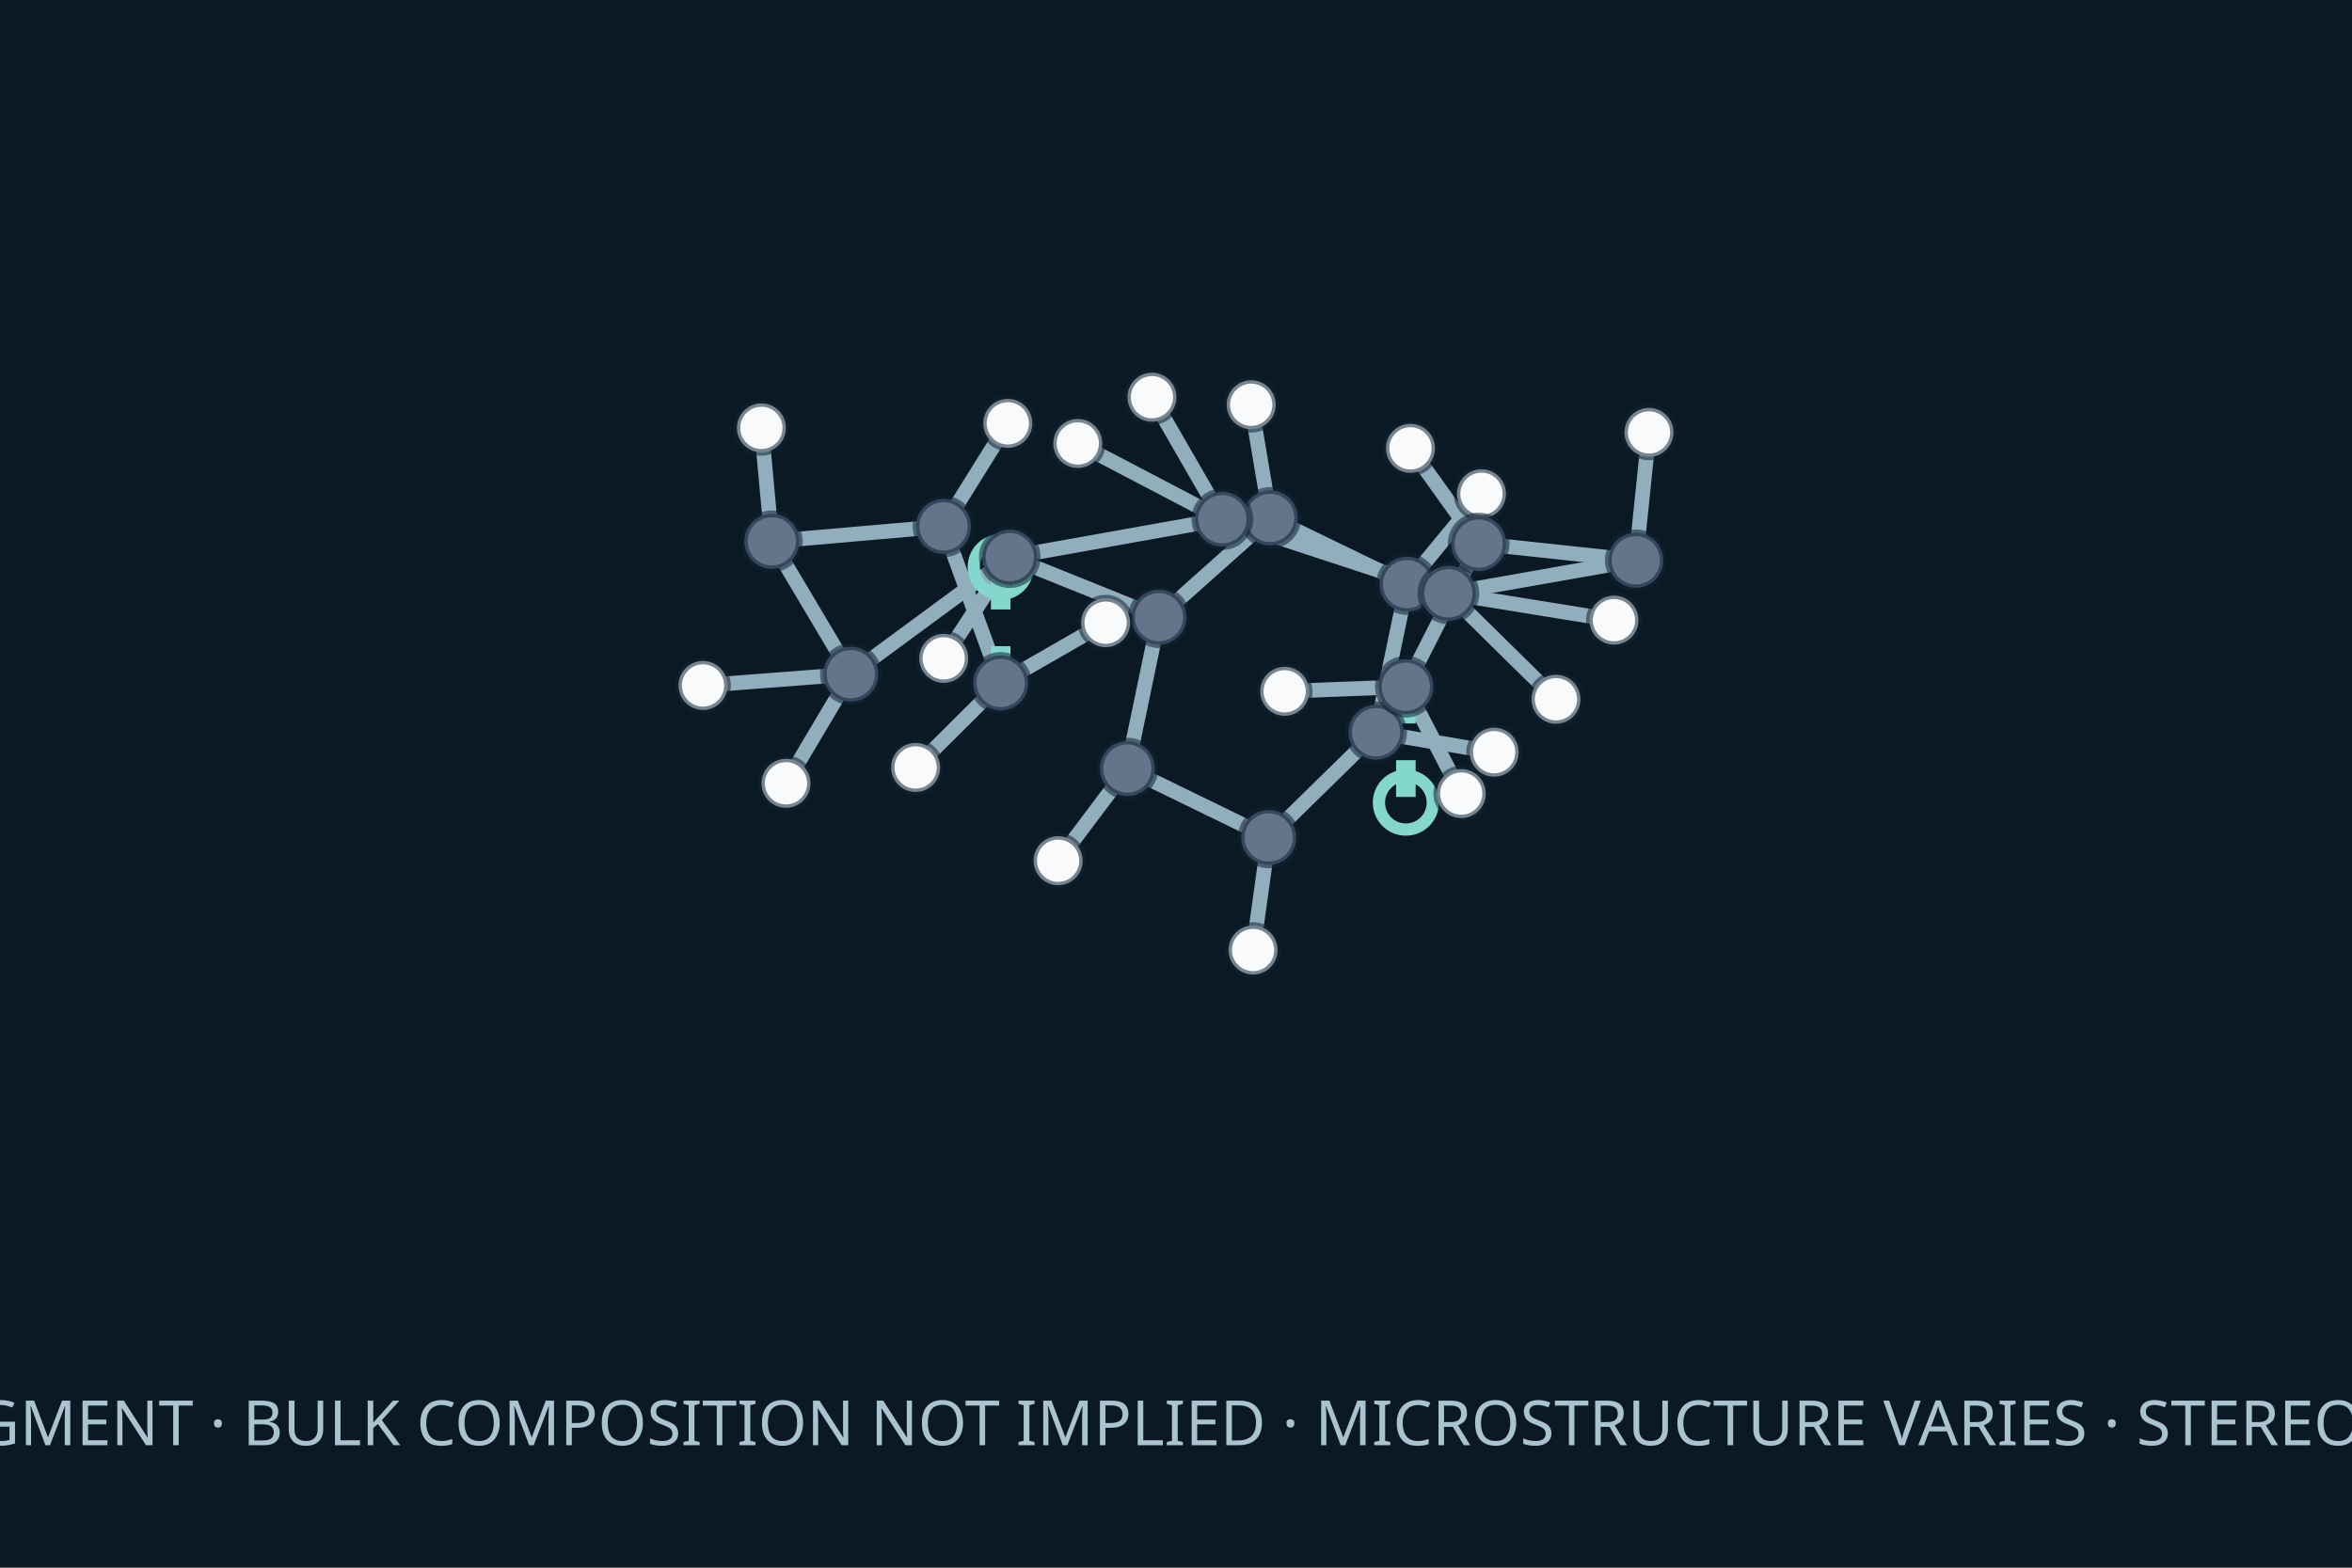
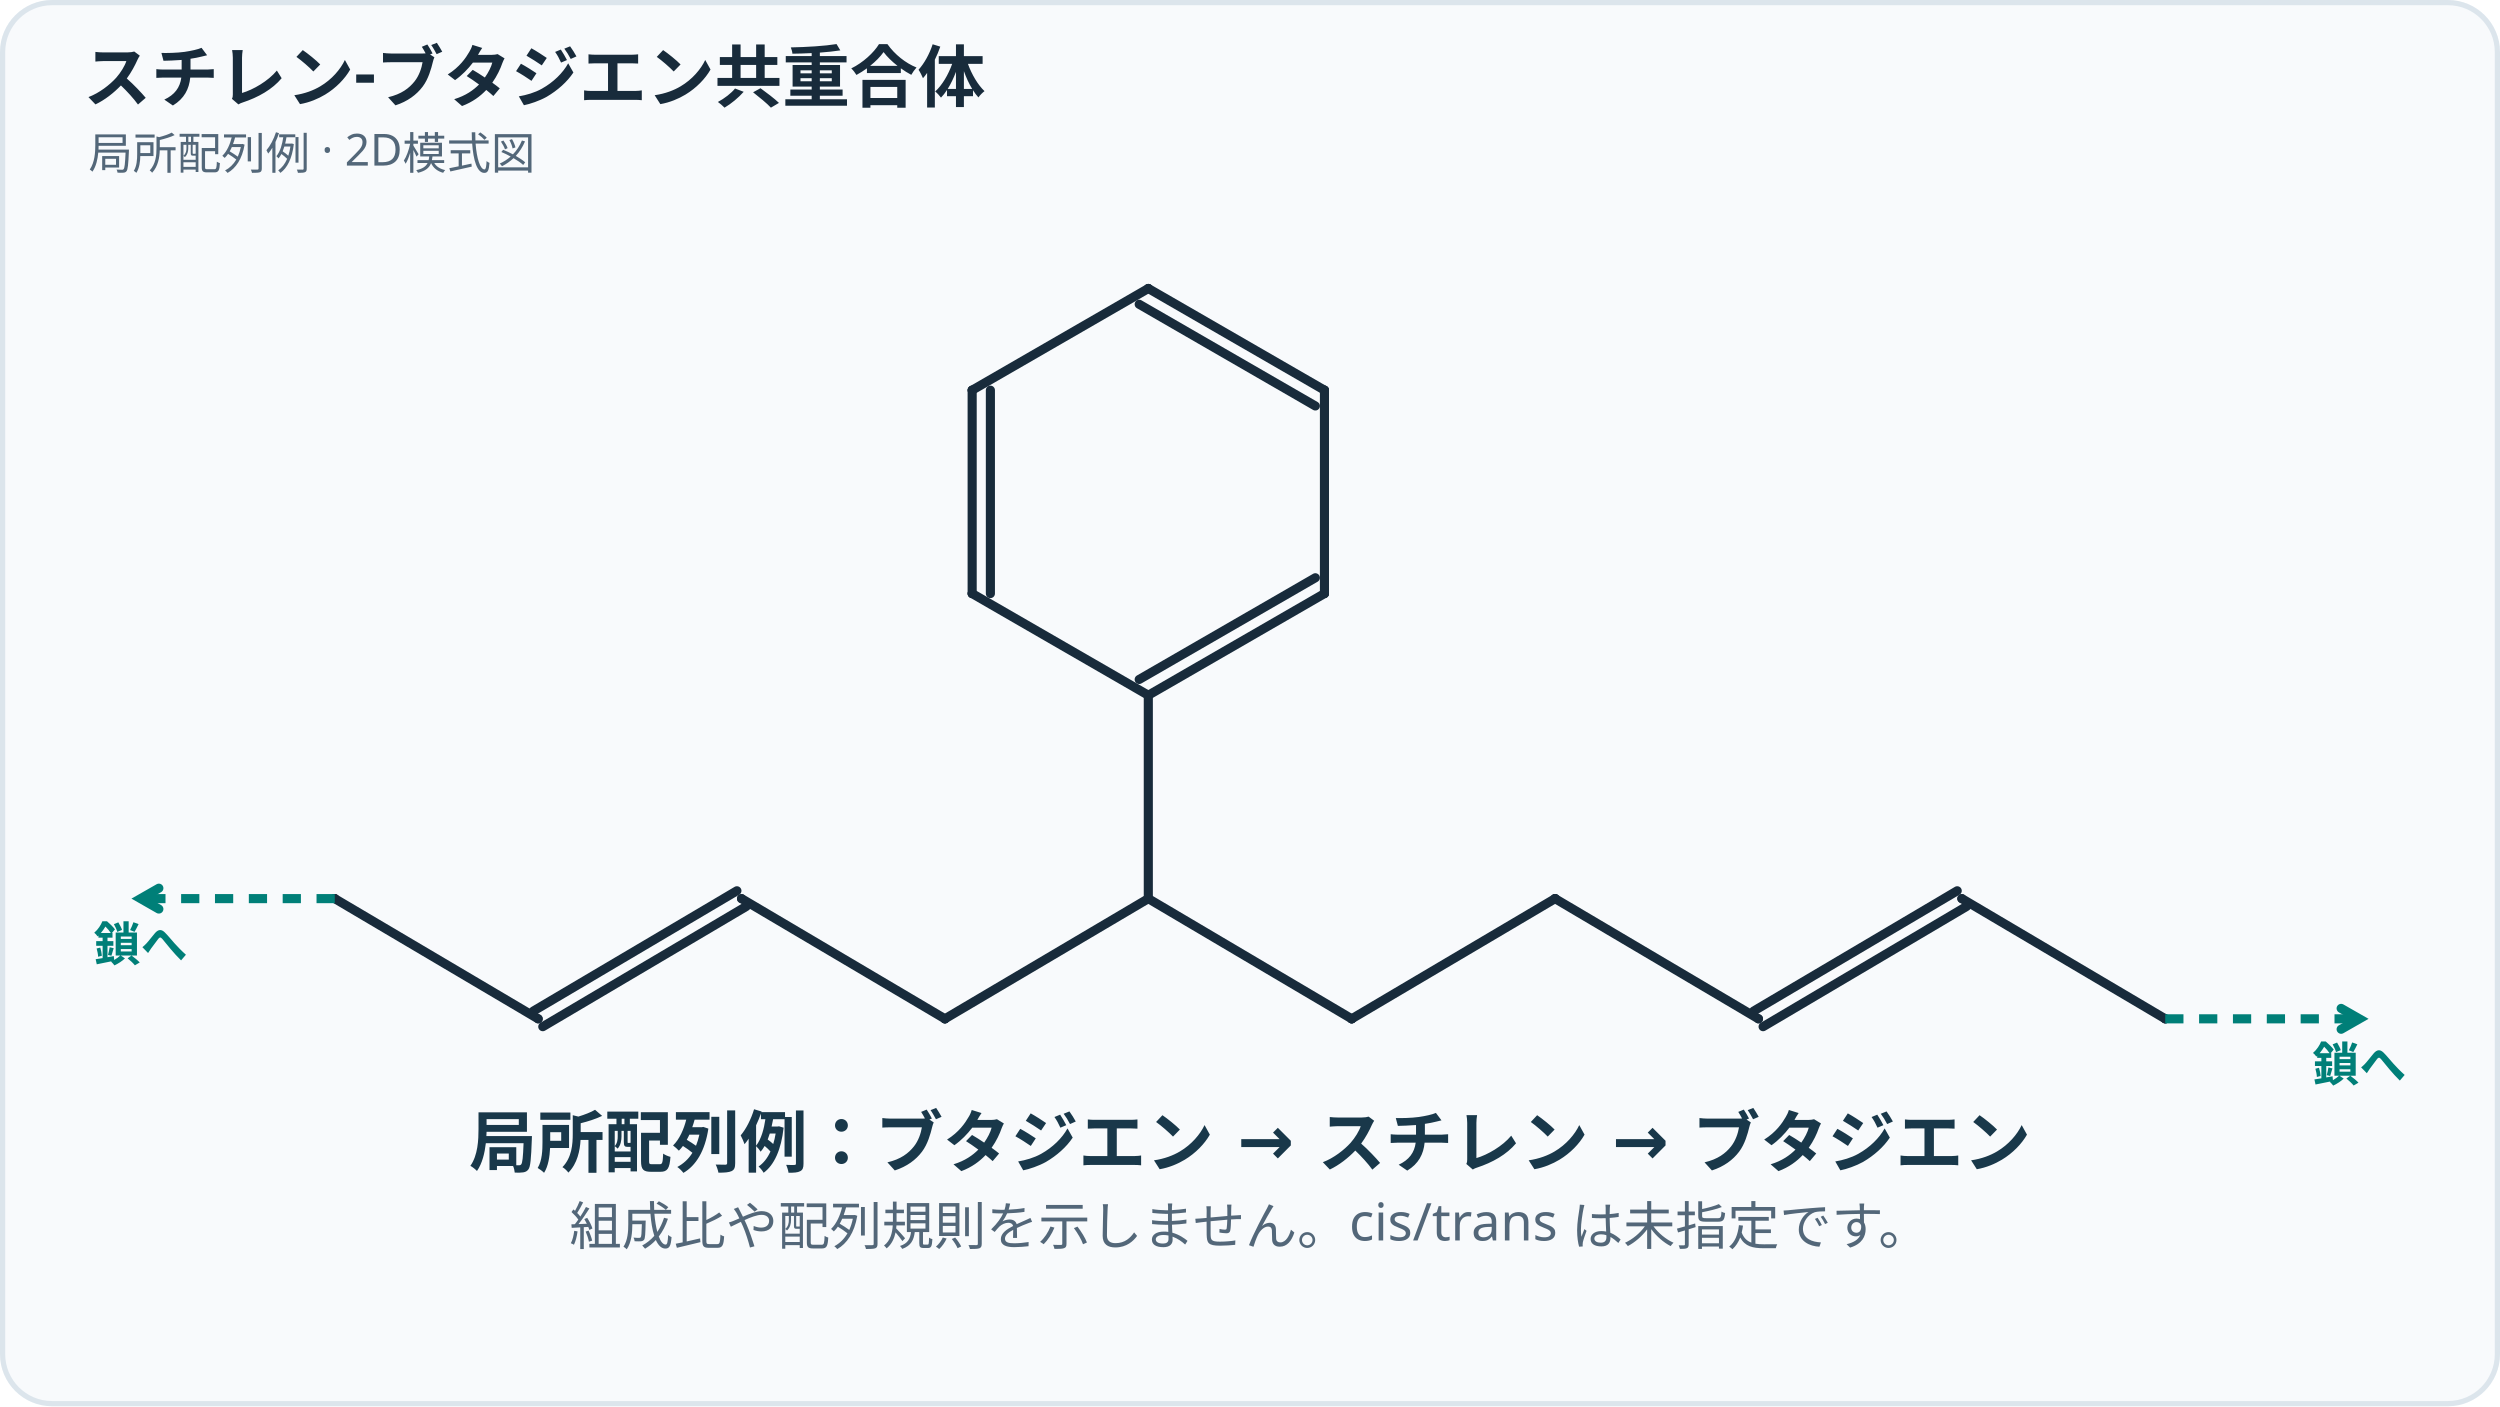
- <svg xmlns="http://www.w3.org/2000/svg" viewBox="0 0 192 128" role="img" aria-label="スチレン-ブタジエン共重合体 representative segment" data-polymer-id="styrene-butadiene-copolymer">
-   <rect width="192" height="128" fill="#0b1924" />
-   <g>
-     <path d="M81.69 55.761L77.021 42.979" stroke="#91aebd" stroke-width="1.2" stroke-linecap="round" />
-     <path d="M81.69 55.761L74.746 62.661" stroke="#91aebd" stroke-width="1.2" stroke-linecap="round" />
-     <path d="M81.69 55.761L90.255 50.84" stroke="#91aebd" stroke-width="1.2" stroke-linecap="round" />
-     <path d="M77.021 42.979L63.011 44.2" stroke="#91aebd" stroke-width="1.2" stroke-linecap="round" />
-     <path d="M77.021 42.979L82.269 34.566" stroke="#91aebd" stroke-width="1.2" stroke-linecap="round" />
-     <path d="M94.606 50.391L103.693 42.286" stroke="#91aebd" stroke-width="1.2" stroke-linecap="round" />
-     <path d="M92.032 62.753L94.606 50.391" stroke="#91aebd" stroke-width="1.2" stroke-linecap="round" />
-     <path d="M94.606 50.391L82.432 45.49" stroke="#91aebd" stroke-width="1.2" stroke-linecap="round" />
-     <path d="M103.693 42.286L114.859 47.696" stroke="#91aebd" stroke-width="1.2" stroke-linecap="round" />
-     <path d="M103.693 42.286L102.14 33.048" stroke="#91aebd" stroke-width="1.2" stroke-linecap="round" />
-     <path d="M112.334 59.785L121.972 61.414" stroke="#91aebd" stroke-width="1.2" stroke-linecap="round" />
-     <path d="M103.57 68.376L102.291 77.569" stroke="#91aebd" stroke-width="1.2" stroke-linecap="round" />
-     <path d="M92.032 62.753L86.377 70.279" stroke="#91aebd" stroke-width="1.2" stroke-linecap="round" />
-     <path d="M82.432 45.49L77.038 53.754" stroke="#91aebd" stroke-width="1.2" stroke-linecap="round" />
-     <path d="M99.785 42.39L94.039 32.431" stroke="#91aebd" stroke-width="1.2" stroke-linecap="round" />
-     <path d="M99.785 42.39L87.982 36.208" stroke="#91aebd" stroke-width="1.2" stroke-linecap="round" />
-     <path d="M114.859 47.696L112.334 59.785" stroke="#91aebd" stroke-width="1.2" stroke-linecap="round" />
-     <path d="M114.859 47.696L120.936 40.316" stroke="#91aebd" stroke-width="1.2" stroke-linecap="round" />
-     <path d="M112.334 59.785L103.57 68.376" stroke="#91aebd" stroke-width="1.2" stroke-linecap="round" />
-     <path d="M63.011 44.2L69.455 55.048" stroke="#91aebd" stroke-width="1.2" stroke-linecap="round" />
-     <path d="M63.011 44.2L62.155 34.937" stroke="#91aebd" stroke-width="1.2" stroke-linecap="round" />
-     <path d="M103.57 68.376L92.032 62.753" stroke="#91aebd" stroke-width="1.2" stroke-linecap="round" />
-     <path d="M82.432 45.49L99.785 42.39" stroke="#91aebd" stroke-width="1.2" stroke-linecap="round" />
-     <path d="M69.455 55.048L82.432 45.49" stroke="#91aebd" stroke-width="1.2" stroke-linecap="round" />
-     <path d="M99.785 42.39L118.233 48.443" stroke="#91aebd" stroke-width="1.2" stroke-linecap="round" />
-     <path d="M69.455 55.048L57.389 55.968" stroke="#91aebd" stroke-width="1.2" stroke-linecap="round" />
-     <path d="M69.455 55.048L64.163 63.956" stroke="#91aebd" stroke-width="1.2" stroke-linecap="round" />
-     <path d="M118.233 48.443L133.533 45.748" stroke="#91aebd" stroke-width="1.2" stroke-linecap="round" />
-     <path d="M118.233 48.443L127.018 57.093" stroke="#91aebd" stroke-width="1.2" stroke-linecap="round" />
-     <path d="M118.233 48.443L131.753 50.634" stroke="#91aebd" stroke-width="1.2" stroke-linecap="round" />
-     <path d="M133.533 45.748L120.708 44.38" stroke="#91aebd" stroke-width="1.2" stroke-linecap="round" />
-     <path d="M133.533 45.748L134.611 35.305" stroke="#91aebd" stroke-width="1.2" stroke-linecap="round" />
-     <path d="M120.708 44.38L114.765 56.07" stroke="#91aebd" stroke-width="1.2" stroke-linecap="round" />
-     <path d="M120.708 44.38L115.14 36.606" stroke="#91aebd" stroke-width="1.2" stroke-linecap="round" />
-     <path d="M114.765 56.07L104.872 56.445" stroke="#91aebd" stroke-width="1.2" stroke-linecap="round" />
-     <path d="M114.765 56.07L119.285 64.795" stroke="#91aebd" stroke-width="1.2" stroke-linecap="round" />
-     <path data-polymer-continuation="true" d="M81.69 55.761L81.69 46.297" stroke="#83d7cd" stroke-width="1.6" stroke-dasharray="3 3" />
-     <circle cx="81.69" cy="46.297" r="2.2" fill="none" stroke="#83d7cd" />
-     <path data-polymer-continuation="true" d="M114.765 56.07L114.765 65.534" stroke="#83d7cd" stroke-width="1.6" stroke-dasharray="3 3" />
-     <circle cx="114.765" cy="65.534" r="2.2" fill="none" stroke="#83d7cd" />
-     <circle cx="81.69" cy="55.761" r="2.244" fill="#64748b" stroke="#102433" stroke-opacity=".55" stroke-width=".55" />
-     <circle cx="77.021" cy="42.979" r="2.244" fill="#64748b" stroke="#102433" stroke-opacity=".55" stroke-width=".55" />
-     <circle cx="94.606" cy="50.391" r="2.244" fill="#64748b" stroke="#102433" stroke-opacity=".55" stroke-width=".55" />
-     <circle cx="103.693" cy="42.286" r="2.244" fill="#64748b" stroke="#102433" stroke-opacity=".55" stroke-width=".55" />
-     <circle cx="121.972" cy="61.414" r="2" fill="#f8fafc" stroke="#102433" stroke-opacity=".55" stroke-width=".55" />
-     <circle cx="102.291" cy="77.569" r="2" fill="#f8fafc" stroke="#102433" stroke-opacity=".55" stroke-width=".55" />
-     <circle cx="86.377" cy="70.279" r="2" fill="#f8fafc" stroke="#102433" stroke-opacity=".55" stroke-width=".55" />
-     <circle cx="77.038" cy="53.754" r="2" fill="#f8fafc" stroke="#102433" stroke-opacity=".55" stroke-width=".55" />
-     <circle cx="94.039" cy="32.431" r="2" fill="#f8fafc" stroke="#102433" stroke-opacity=".55" stroke-width=".55" />
-     <circle cx="87.982" cy="36.208" r="2" fill="#f8fafc" stroke="#102433" stroke-opacity=".55" stroke-width=".55" />
-     <circle cx="114.859" cy="47.696" r="2.244" fill="#64748b" stroke="#102433" stroke-opacity=".55" stroke-width=".55" />
-     <circle cx="112.334" cy="59.785" r="2.244" fill="#64748b" stroke="#102433" stroke-opacity=".55" stroke-width=".55" />
-     <circle cx="63.011" cy="44.2" r="2.244" fill="#64748b" stroke="#102433" stroke-opacity=".55" stroke-width=".55" />
-     <circle cx="103.57" cy="68.376" r="2.244" fill="#64748b" stroke="#102433" stroke-opacity=".55" stroke-width=".55" />
-     <circle cx="92.032" cy="62.753" r="2.244" fill="#64748b" stroke="#102433" stroke-opacity=".55" stroke-width=".55" />
-     <circle cx="82.432" cy="45.49" r="2.244" fill="#64748b" stroke="#102433" stroke-opacity=".55" stroke-width=".55" />
-     <circle cx="99.785" cy="42.39" r="2.244" fill="#64748b" stroke="#102433" stroke-opacity=".55" stroke-width=".55" />
-     <circle cx="102.14" cy="33.048" r="2" fill="#f8fafc" stroke="#102433" stroke-opacity=".55" stroke-width=".55" />
-     <circle cx="120.936" cy="40.316" r="2" fill="#f8fafc" stroke="#102433" stroke-opacity=".55" stroke-width=".55" />
-     <circle cx="69.455" cy="55.048" r="2.244" fill="#64748b" stroke="#102433" stroke-opacity=".55" stroke-width=".55" />
-     <circle cx="74.746" cy="62.661" r="2" fill="#f8fafc" stroke="#102433" stroke-opacity=".55" stroke-width=".55" />
-     <circle cx="90.255" cy="50.84" r="2" fill="#f8fafc" stroke="#102433" stroke-opacity=".55" stroke-width=".55" />
-     <circle cx="82.269" cy="34.566" r="2" fill="#f8fafc" stroke="#102433" stroke-opacity=".55" stroke-width=".55" />
-     <circle cx="62.155" cy="34.937" r="2" fill="#f8fafc" stroke="#102433" stroke-opacity=".55" stroke-width=".55" />
-     <circle cx="57.389" cy="55.968" r="2" fill="#f8fafc" stroke="#102433" stroke-opacity=".55" stroke-width=".55" />
-     <circle cx="64.163" cy="63.956" r="2" fill="#f8fafc" stroke="#102433" stroke-opacity=".55" stroke-width=".55" />
-     <circle cx="118.233" cy="48.443" r="2.244" fill="#64748b" stroke="#102433" stroke-opacity=".55" stroke-width=".55" />
-     <circle cx="133.533" cy="45.748" r="2.244" fill="#64748b" stroke="#102433" stroke-opacity=".55" stroke-width=".55" />
-     <circle cx="120.708" cy="44.38" r="2.244" fill="#64748b" stroke="#102433" stroke-opacity=".55" stroke-width=".55" />
-     <circle cx="114.765" cy="56.07" r="2.244" fill="#64748b" stroke="#102433" stroke-opacity=".55" stroke-width=".55" />
-     <circle cx="127.018" cy="57.093" r="2" fill="#f8fafc" stroke="#102433" stroke-opacity=".55" stroke-width=".55" />
-     <circle cx="131.753" cy="50.634" r="2" fill="#f8fafc" stroke="#102433" stroke-opacity=".55" stroke-width=".55" />
-     <circle cx="134.611" cy="35.305" r="2" fill="#f8fafc" stroke="#102433" stroke-opacity=".55" stroke-width=".55" />
-     <circle cx="115.14" cy="36.606" r="2" fill="#f8fafc" stroke="#102433" stroke-opacity=".55" stroke-width=".55" />
-     <circle cx="104.872" cy="56.445" r="2" fill="#f8fafc" stroke="#102433" stroke-opacity=".55" stroke-width=".55" />
-     <circle cx="119.285" cy="64.795" r="2" fill="#f8fafc" stroke="#102433" stroke-opacity=".55" stroke-width=".55" />
+ <svg xmlns="http://www.w3.org/2000/svg" viewBox="0 0 960 540" role="img" aria-labelledby="polymer-title polymer-description" data-polymer-id="styrene-butadiene-copolymer" data-generator-version="task7-2d-v1" data-structure-source-commit="3050fed9c89f16aed19c2323db94fef5f9f9765e" data-representation-type="copolymer-local-motif" data-atom-count="36" data-bond-count="36">
+   <rect width="960" height="540" rx="20" fill="#f8fafc" />
+   <rect x="1" y="1" width="958" height="538" rx="19" fill="none" stroke="#dce5ec" stroke-width="2" />
+   <text class="figure-title" x="32" y="39" font-family="sans-serif" font-size="26" font-weight="750" fill="#182b3b">スチレン-ブタジエン共重合体</text>
+   <text class="figure-kicker" x="34" y="65" font-family="sans-serif" font-size="17" fill="#536779">局所配列例 · 2D模式図</text>
+   <g class="chemical-bonds" fill="none" stroke="#182b3b" stroke-width="3.5" stroke-linecap="round" stroke-linejoin="round">
+     <g class="bond" data-bond-ref="unit-0.a0::unit-0.a1" data-atom-a="unit-0.a0" data-atom-b="unit-0.a1" data-bond-order="1">
+       <path d="M128.55 345.07L206.65 391.23" />
+     </g>
+     <g class="bond" data-bond-ref="unit-0.a0::unit-0.a4" data-atom-a="unit-0.a0" data-atom-b="unit-0.a4" data-bond-order="1">
+       <path d="M128.55 345.07L128.55 345.07" />
+     </g>
+     <g class="bond" data-bond-ref="unit-0.a0::unit-0.a5" data-atom-a="unit-0.a0" data-atom-b="unit-0.a5" data-bond-order="1">
+       <path d="M128.55 345.07L128.55 345.07" />
+     </g>
+     <g class="bond" data-bond-ref="unit-0.a1::unit-0.a2" data-atom-a="unit-0.a1" data-atom-b="unit-0.a2" data-bond-order="2">
+       <path d="M204.87 388.21L282.97 342.06" />
+       <path d="M208.43 394.24L286.53 348.09" />
+     </g>
+     <g class="bond" data-bond-ref="unit-0.a1::unit-0.a6" data-atom-a="unit-0.a1" data-atom-b="unit-0.a6" data-bond-order="1">
+       <path d="M206.65 391.23L206.65 391.23" />
+     </g>
+     <g class="bond" data-bond-ref="unit-0.a2::unit-0.a3" data-atom-a="unit-0.a2" data-atom-b="unit-0.a3" data-bond-order="1">
+       <path d="M284.75 345.07L362.85 391.23" />
+     </g>
+     <g class="bond" data-bond-ref="unit-0.a2::unit-0.a7" data-atom-a="unit-0.a2" data-atom-b="unit-0.a7" data-bond-order="1">
+       <path d="M284.75 345.07L284.75 345.07" />
+     </g>
+     <g class="bond" data-bond-ref="unit-0.a3::unit-0.a8" data-atom-a="unit-0.a3" data-atom-b="unit-0.a8" data-bond-order="1">
+       <path d="M362.85 391.23L362.85 391.23" />
+     </g>
+     <g class="bond" data-bond-ref="unit-0.a3::unit-0.a9" data-atom-a="unit-0.a3" data-atom-b="unit-0.a9" data-bond-order="1">
+       <path d="M362.85 391.23L362.85 391.23" />
+     </g>
+     <g class="bond" data-bond-ref="unit-0.a3::unit-1.a6" data-atom-a="unit-0.a3" data-atom-b="unit-1.a6" data-bond-order="1">
+       <path d="M362.85 391.23L440.95 345.07" />
+     </g>
+     <g class="bond" data-bond-ref="unit-1.a0::unit-1.a1" data-atom-a="unit-1.a0" data-atom-b="unit-1.a1" data-bond-order="2">
+       <path d="M440.95 266.98L508.59 227.93" />
+       <path d="M437.45 260.91L505.09 221.86" />
+     </g>
+     <g class="bond" data-bond-ref="unit-1.a5::unit-1.a0" data-atom-a="unit-1.a5" data-atom-b="unit-1.a0" data-bond-order="1">
+       <path d="M373.31 227.93L440.95 266.98" />
+     </g>
+     <g class="bond" data-bond-ref="unit-1.a0::unit-1.a6" data-atom-a="unit-1.a0" data-atom-b="unit-1.a6" data-bond-order="1">
+       <path d="M440.95 266.98L440.95 345.07" />
+     </g>
+     <g class="bond" data-bond-ref="unit-1.a1::unit-1.a2" data-atom-a="unit-1.a1" data-atom-b="unit-1.a2" data-bond-order="1">
+       <path d="M508.59 227.93L508.59 149.82" />
+     </g>
+     <g class="bond" data-bond-ref="unit-1.a1::unit-1.a8" data-atom-a="unit-1.a1" data-atom-b="unit-1.a8" data-bond-order="1">
+       <path d="M508.59 227.93L508.59 227.93" />
+     </g>
+     <g class="bond" data-bond-ref="unit-1.a3::unit-1.a10" data-atom-a="unit-1.a3" data-atom-b="unit-1.a10" data-bond-order="1">
+       <path d="M440.95 110.78L440.95 110.78" />
+     </g>
+     <g class="bond" data-bond-ref="unit-1.a4::unit-1.a11" data-atom-a="unit-1.a4" data-atom-b="unit-1.a11" data-bond-order="1">
+       <path d="M373.31 149.83L373.31 149.83" />
+     </g>
+     <g class="bond" data-bond-ref="unit-1.a5::unit-1.a12" data-atom-a="unit-1.a5" data-atom-b="unit-1.a12" data-bond-order="1">
+       <path d="M373.31 227.93L373.31 227.93" />
+     </g>
+     <g class="bond" data-bond-ref="unit-1.a6::unit-1.a13" data-atom-a="unit-1.a6" data-atom-b="unit-1.a13" data-bond-order="1">
+       <path d="M440.95 345.07L440.95 345.07" />
+     </g>
+     <g class="bond" data-bond-ref="unit-1.a7::unit-1.a14" data-atom-a="unit-1.a7" data-atom-b="unit-1.a14" data-bond-order="1">
+       <path d="M519.05 391.23L519.05 391.23" />
+     </g>
+     <g class="bond" data-bond-ref="unit-1.a7::unit-1.a15" data-atom-a="unit-1.a7" data-atom-b="unit-1.a15" data-bond-order="1">
+       <path d="M519.05 391.23L519.05 391.23" />
+     </g>
+     <g class="bond" data-bond-ref="unit-1.a2::unit-1.a3" data-atom-a="unit-1.a2" data-atom-b="unit-1.a3" data-bond-order="2">
+       <path d="M508.59 149.82L440.95 110.78" />
+       <path d="M505.09 155.89L437.45 116.84" />
+     </g>
+     <g class="bond" data-bond-ref="unit-1.a2::unit-1.a9" data-atom-a="unit-1.a2" data-atom-b="unit-1.a9" data-bond-order="1">
+       <path d="M508.59 149.82L508.59 149.82" />
+     </g>
+     <g class="bond" data-bond-ref="unit-1.a3::unit-1.a4" data-atom-a="unit-1.a3" data-atom-b="unit-1.a4" data-bond-order="1">
+       <path d="M440.95 110.78L373.31 149.83" />
+     </g>
+     <g class="bond" data-bond-ref="unit-1.a4::unit-1.a5" data-atom-a="unit-1.a4" data-atom-b="unit-1.a5" data-bond-order="2">
+       <path d="M373.31 149.83L373.31 227.93" />
+       <path d="M380.31 149.83L380.31 227.93" />
+     </g>
+     <g class="bond" data-bond-ref="unit-1.a6::unit-1.a7" data-atom-a="unit-1.a6" data-atom-b="unit-1.a7" data-bond-order="1">
+       <path d="M440.95 345.07L519.05 391.23" />
+     </g>
+     <g class="bond" data-bond-ref="unit-1.a7::unit-2.a0" data-atom-a="unit-1.a7" data-atom-b="unit-2.a0" data-bond-order="1">
+       <path d="M519.05 391.23L597.15 345.07" />
+     </g>
+     <g class="bond" data-bond-ref="unit-2.a0::unit-2.a1" data-atom-a="unit-2.a0" data-atom-b="unit-2.a1" data-bond-order="1">
+       <path d="M597.15 345.07L675.25 391.23" />
+     </g>
+     <g class="bond" data-bond-ref="unit-2.a0::unit-2.a4" data-atom-a="unit-2.a0" data-atom-b="unit-2.a4" data-bond-order="1">
+       <path d="M597.15 345.07L597.15 345.07" />
+     </g>
+     <g class="bond" data-bond-ref="unit-2.a0::unit-2.a5" data-atom-a="unit-2.a0" data-atom-b="unit-2.a5" data-bond-order="1">
+       <path d="M597.15 345.07L597.15 345.07" />
+     </g>
+     <g class="bond" data-bond-ref="unit-2.a1::unit-2.a2" data-atom-a="unit-2.a1" data-atom-b="unit-2.a2" data-bond-order="2">
+       <path d="M673.47 388.21L751.57 342.06" />
+       <path d="M677.03 394.24L755.13 348.09" />
+     </g>
+     <g class="bond" data-bond-ref="unit-2.a1::unit-2.a6" data-atom-a="unit-2.a1" data-atom-b="unit-2.a6" data-bond-order="1">
+       <path d="M675.25 391.23L675.25 391.23" />
+     </g>
+     <g class="bond" data-bond-ref="unit-2.a2::unit-2.a3" data-atom-a="unit-2.a2" data-atom-b="unit-2.a3" data-bond-order="1">
+       <path d="M753.35 345.07L831.45 391.23" />
+     </g>
+     <g class="bond" data-bond-ref="unit-2.a2::unit-2.a7" data-atom-a="unit-2.a2" data-atom-b="unit-2.a7" data-bond-order="1">
+       <path d="M753.35 345.07L753.35 345.07" />
+     </g>
+     <g class="bond" data-bond-ref="unit-2.a3::unit-2.a8" data-atom-a="unit-2.a3" data-atom-b="unit-2.a8" data-bond-order="1">
+       <path d="M831.45 391.23L831.45 391.23" />
+     </g>
+     <g class="bond" data-bond-ref="unit-2.a3::unit-2.a9" data-atom-a="unit-2.a3" data-atom-b="unit-2.a9" data-bond-order="1">
+       <path d="M831.45 391.23L831.45 391.23" />
+     </g>
  </g>
-   <text x="96" y="118" text-anchor="middle" fill="#a9c3cf" font-size="5.1" font-family="sans-serif">REPRESENTATIVE LOCAL SEGMENT · BULK COMPOSITION NOT IMPLIED · MICROSTRUCTURE VARIES · STEREOCHEMISTRY NOT SPECIFIED</text>
+   <g class="aromatic-rings" data-aromatic-cycle-count="1">
+     <g class="aromatic-ring" data-ring-id="ring-unit-1.a0-unit-1.a5-unit-1.a4-unit-1.a3-unit-1.a2-unit-1.a1" data-aromatic-atom-refs="unit-1.a0 unit-1.a5 unit-1.a4 unit-1.a3 unit-1.a2 unit-1.a1" aria-label="alternating single and double bonds" />
+   </g>
+   <g class="continuations">
+     <g class="continuation-port" data-port-id="left" data-port-atom-ref="unit-0.a0" data-connection-type="C-C" data-external-bond-order="1" data-partner-element="C">
+       <path d="M128.55 345.07L54 345.07" fill="none" stroke="#007f78" stroke-width="3.5" stroke-dasharray="7 6" />
+       <path d="M61 349.07L54 345.07L61 341.07" fill="none" stroke="#007f78" stroke-width="3.5" stroke-linecap="round" />
+       <text class="continuation-label" data-port-label-for="left" x="54" y="369.07" text-anchor="middle" font-family="sans-serif" font-size="18" font-weight="700" fill="#007f78">鎖へ</text>
+     </g>
+     <g class="continuation-port" data-port-id="right" data-port-atom-ref="unit-2.a3" data-connection-type="C-C" data-external-bond-order="1" data-partner-element="C">
+       <path d="M831.45 391.23L906 391.23" fill="none" stroke="#007f78" stroke-width="3.5" stroke-dasharray="7 6" />
+       <path d="M899 387.23L906 391.23L899 395.23" fill="none" stroke="#007f78" stroke-width="3.5" stroke-linecap="round" />
+       <text class="continuation-label" data-port-label-for="right" x="906" y="415.23" text-anchor="middle" font-family="sans-serif" font-size="18" font-weight="700" fill="#007f78">鎖へ</text>
+     </g>
+   </g>
+   <g class="atom-labels">
+     <g class="atom-map skeletal-carbon" data-atom-ref="unit-0.a0" data-element="C" data-display="skeletal-carbon-vertex" aria-hidden="true">
+       <circle cx="128.55" cy="345.07" r="2.5" fill="#182b3b" opacity=".001" />
+     </g>
+     <g class="atom-map skeletal-carbon" data-atom-ref="unit-0.a1" data-element="C" data-display="skeletal-carbon-vertex" aria-hidden="true">
+       <circle cx="206.65" cy="391.23" r="2.5" fill="#182b3b" opacity=".001" />
+     </g>
+     <g class="atom-map skeletal-carbon" data-atom-ref="unit-0.a2" data-element="C" data-display="skeletal-carbon-vertex" aria-hidden="true">
+       <circle cx="284.75" cy="345.07" r="2.5" fill="#182b3b" opacity=".001" />
+     </g>
+     <g class="atom-map skeletal-carbon" data-atom-ref="unit-0.a3" data-element="C" data-display="skeletal-carbon-vertex" aria-hidden="true">
+       <circle cx="362.85" cy="391.23" r="2.5" fill="#182b3b" opacity=".001" />
+     </g>
+     <g class="atom-map skeletal-carbon" data-atom-ref="unit-1.a0" data-element="C" data-display="skeletal-carbon-vertex" aria-hidden="true">
+       <circle cx="440.95" cy="266.98" r="2.5" fill="#182b3b" opacity=".001" />
+     </g>
+     <g class="atom-map skeletal-carbon" data-atom-ref="unit-1.a1" data-element="C" data-display="skeletal-carbon-vertex" aria-hidden="true">
+       <circle cx="508.59" cy="227.93" r="2.5" fill="#182b3b" opacity=".001" />
+     </g>
+     <g class="atom-map skeletal-carbon" data-atom-ref="unit-1.a2" data-element="C" data-display="skeletal-carbon-vertex" aria-hidden="true">
+       <circle cx="508.59" cy="149.82" r="2.5" fill="#182b3b" opacity=".001" />
+     </g>
+     <g class="atom-map skeletal-carbon" data-atom-ref="unit-1.a3" data-element="C" data-display="skeletal-carbon-vertex" aria-hidden="true">
+       <circle cx="440.95" cy="110.78" r="2.5" fill="#182b3b" opacity=".001" />
+     </g>
+     <g class="atom-map skeletal-carbon" data-atom-ref="unit-1.a4" data-element="C" data-display="skeletal-carbon-vertex" aria-hidden="true">
+       <circle cx="373.31" cy="149.83" r="2.5" fill="#182b3b" opacity=".001" />
+     </g>
+     <g class="atom-map skeletal-carbon" data-atom-ref="unit-1.a5" data-element="C" data-display="skeletal-carbon-vertex" aria-hidden="true">
+       <circle cx="373.31" cy="227.93" r="2.5" fill="#182b3b" opacity=".001" />
+     </g>
+     <g class="atom-map skeletal-carbon" data-atom-ref="unit-1.a6" data-element="C" data-display="skeletal-carbon-vertex" aria-hidden="true">
+       <circle cx="440.95" cy="345.07" r="2.5" fill="#182b3b" opacity=".001" />
+     </g>
+     <g class="atom-map skeletal-carbon" data-atom-ref="unit-1.a7" data-element="C" data-display="skeletal-carbon-vertex" aria-hidden="true">
+       <circle cx="519.05" cy="391.23" r="2.5" fill="#182b3b" opacity=".001" />
+     </g>
+     <g class="atom-map skeletal-carbon" data-atom-ref="unit-2.a0" data-element="C" data-display="skeletal-carbon-vertex" aria-hidden="true">
+       <circle cx="597.15" cy="345.07" r="2.5" fill="#182b3b" opacity=".001" />
+     </g>
+     <g class="atom-map skeletal-carbon" data-atom-ref="unit-2.a1" data-element="C" data-display="skeletal-carbon-vertex" aria-hidden="true">
+       <circle cx="675.25" cy="391.23" r="2.5" fill="#182b3b" opacity=".001" />
+     </g>
+     <g class="atom-map skeletal-carbon" data-atom-ref="unit-2.a2" data-element="C" data-display="skeletal-carbon-vertex" aria-hidden="true">
+       <circle cx="753.35" cy="345.07" r="2.5" fill="#182b3b" opacity=".001" />
+     </g>
+     <g class="atom-map skeletal-carbon" data-atom-ref="unit-2.a3" data-element="C" data-display="skeletal-carbon-vertex" aria-hidden="true">
+       <circle cx="831.45" cy="391.23" r="2.5" fill="#182b3b" opacity=".001" />
+     </g>
+   </g>
+   <text class="annotation primary" x="480" y="448" text-anchor="middle" font-family="sans-serif" font-size="26" font-weight="700" fill="#19384a">局所配列例：ブタジエン → スチレン → ブタジエン</text>
+   <text class="annotation" x="480" y="478" text-anchor="middle" font-family="sans-serif" font-size="20" font-weight="500" fill="#536779">組成比や配列規則を示しません。cis/trans は未指定です。</text>
</svg>
